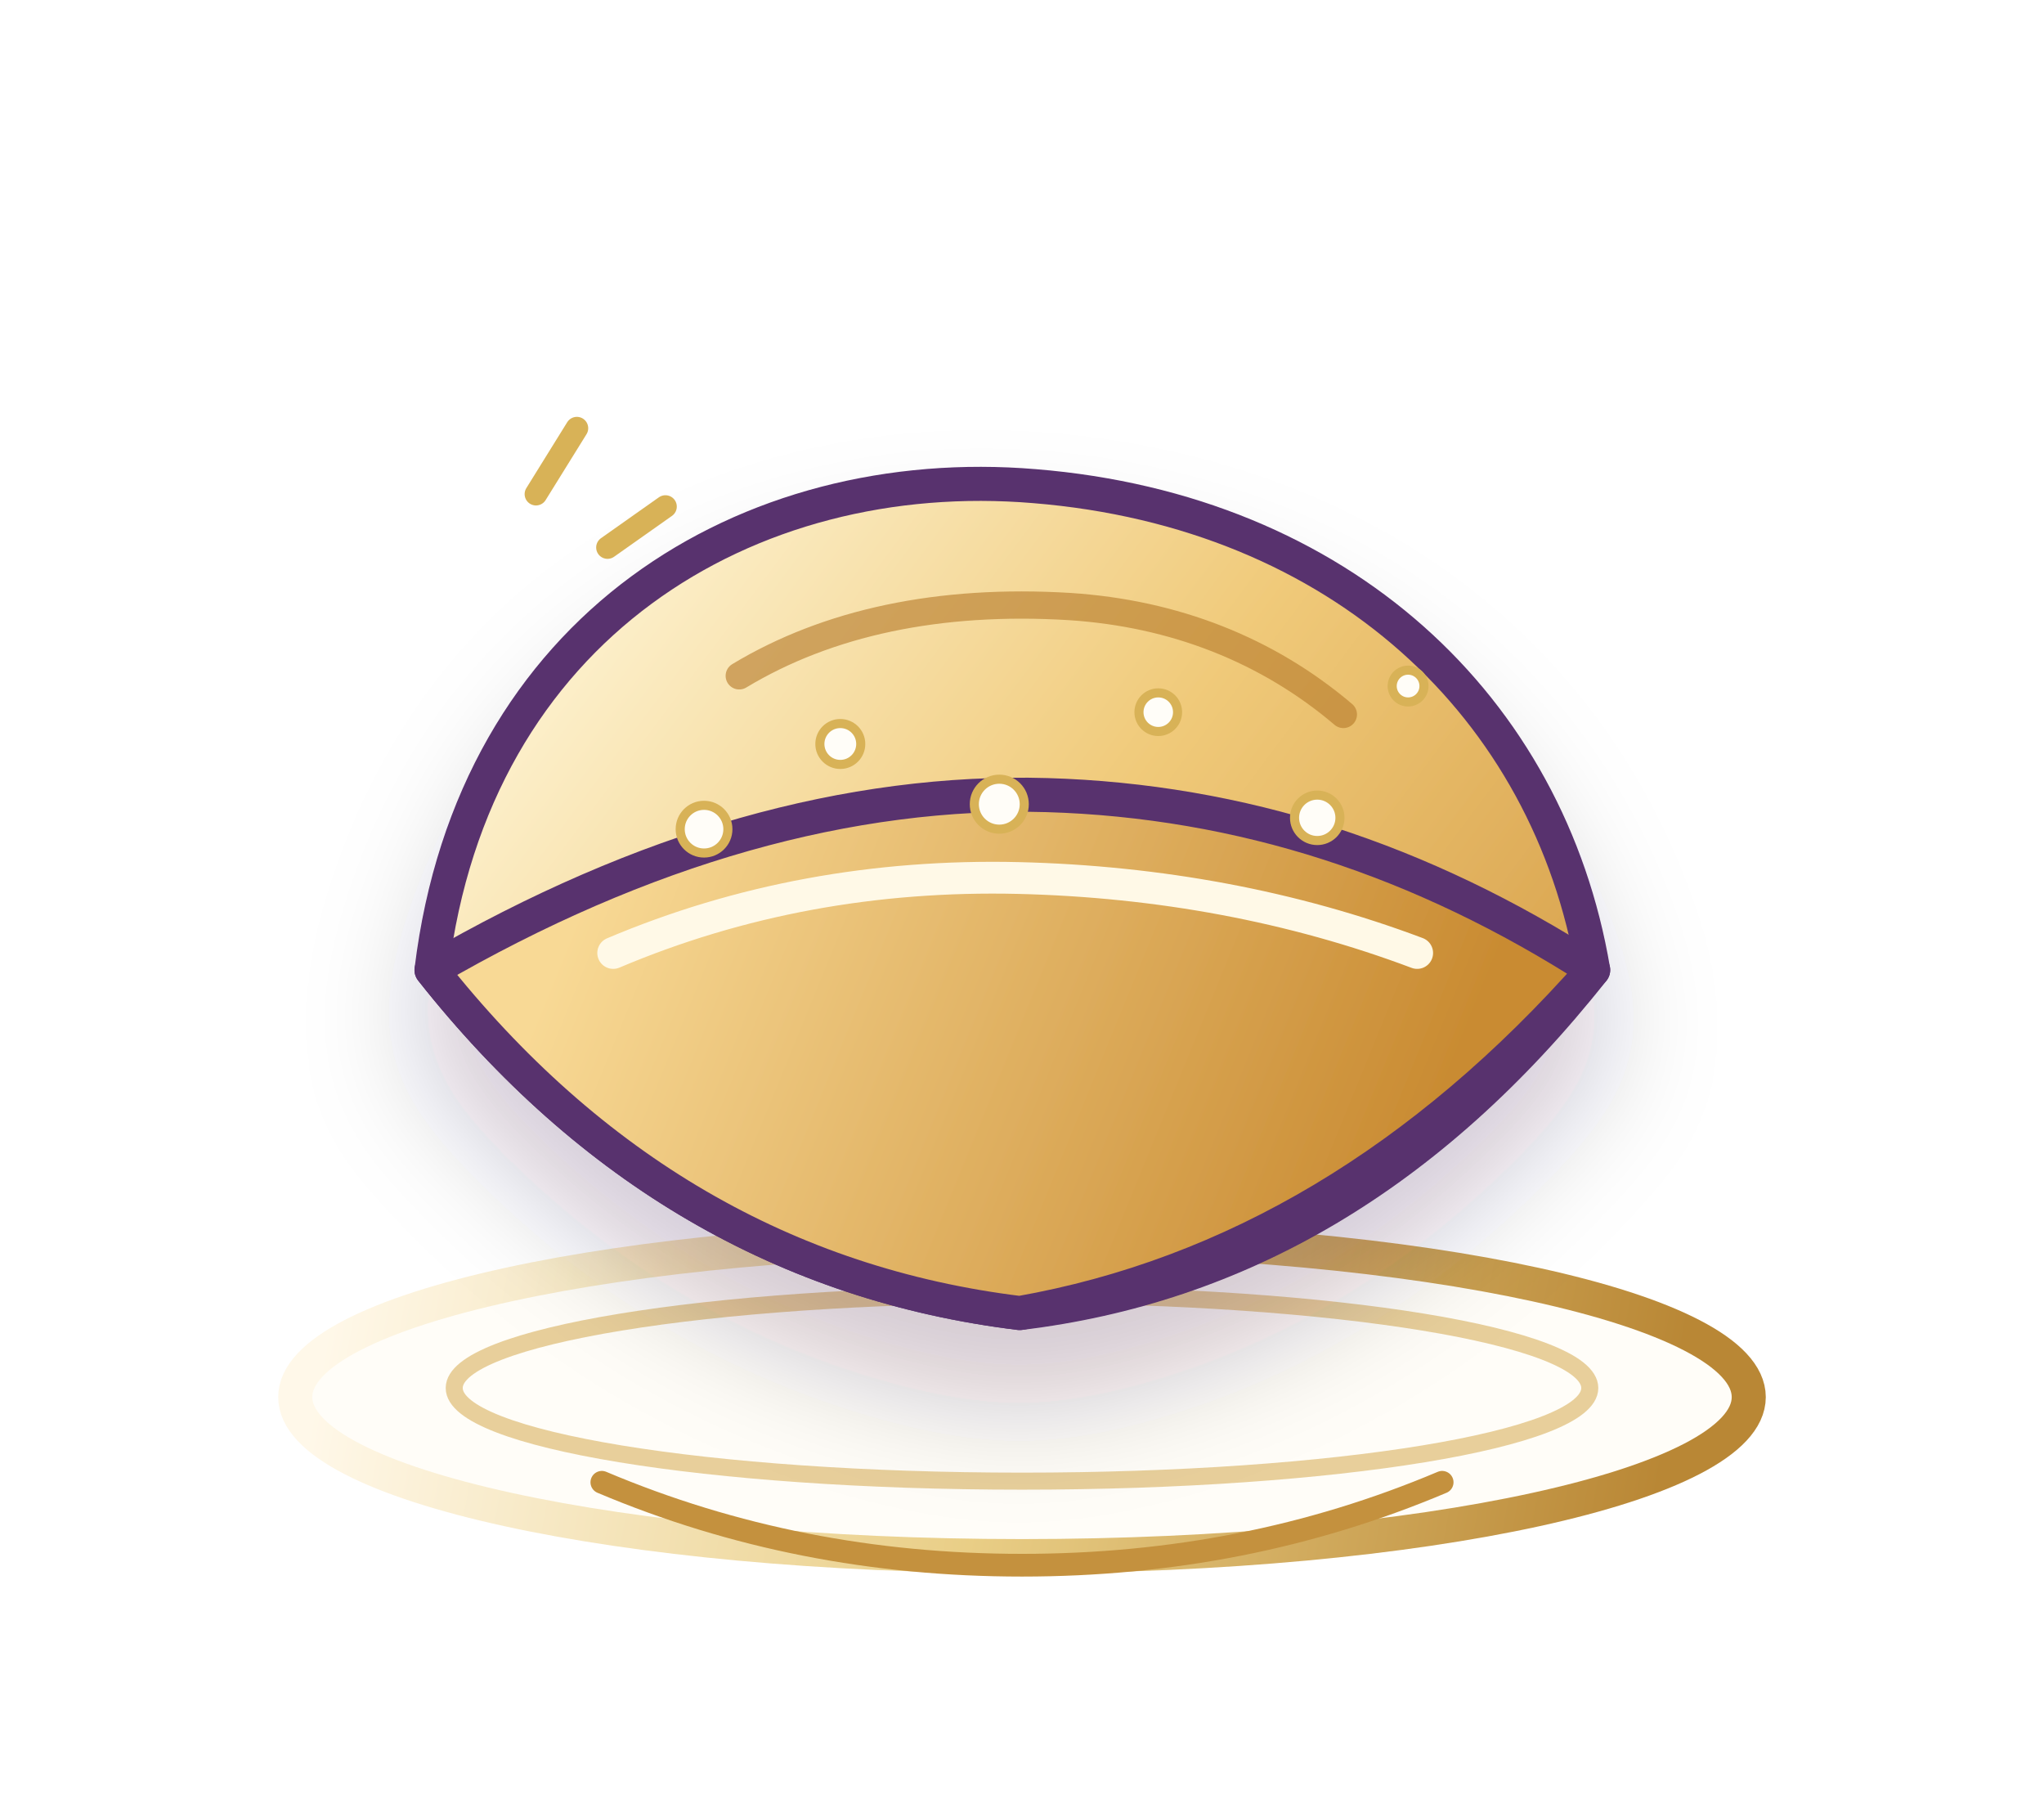
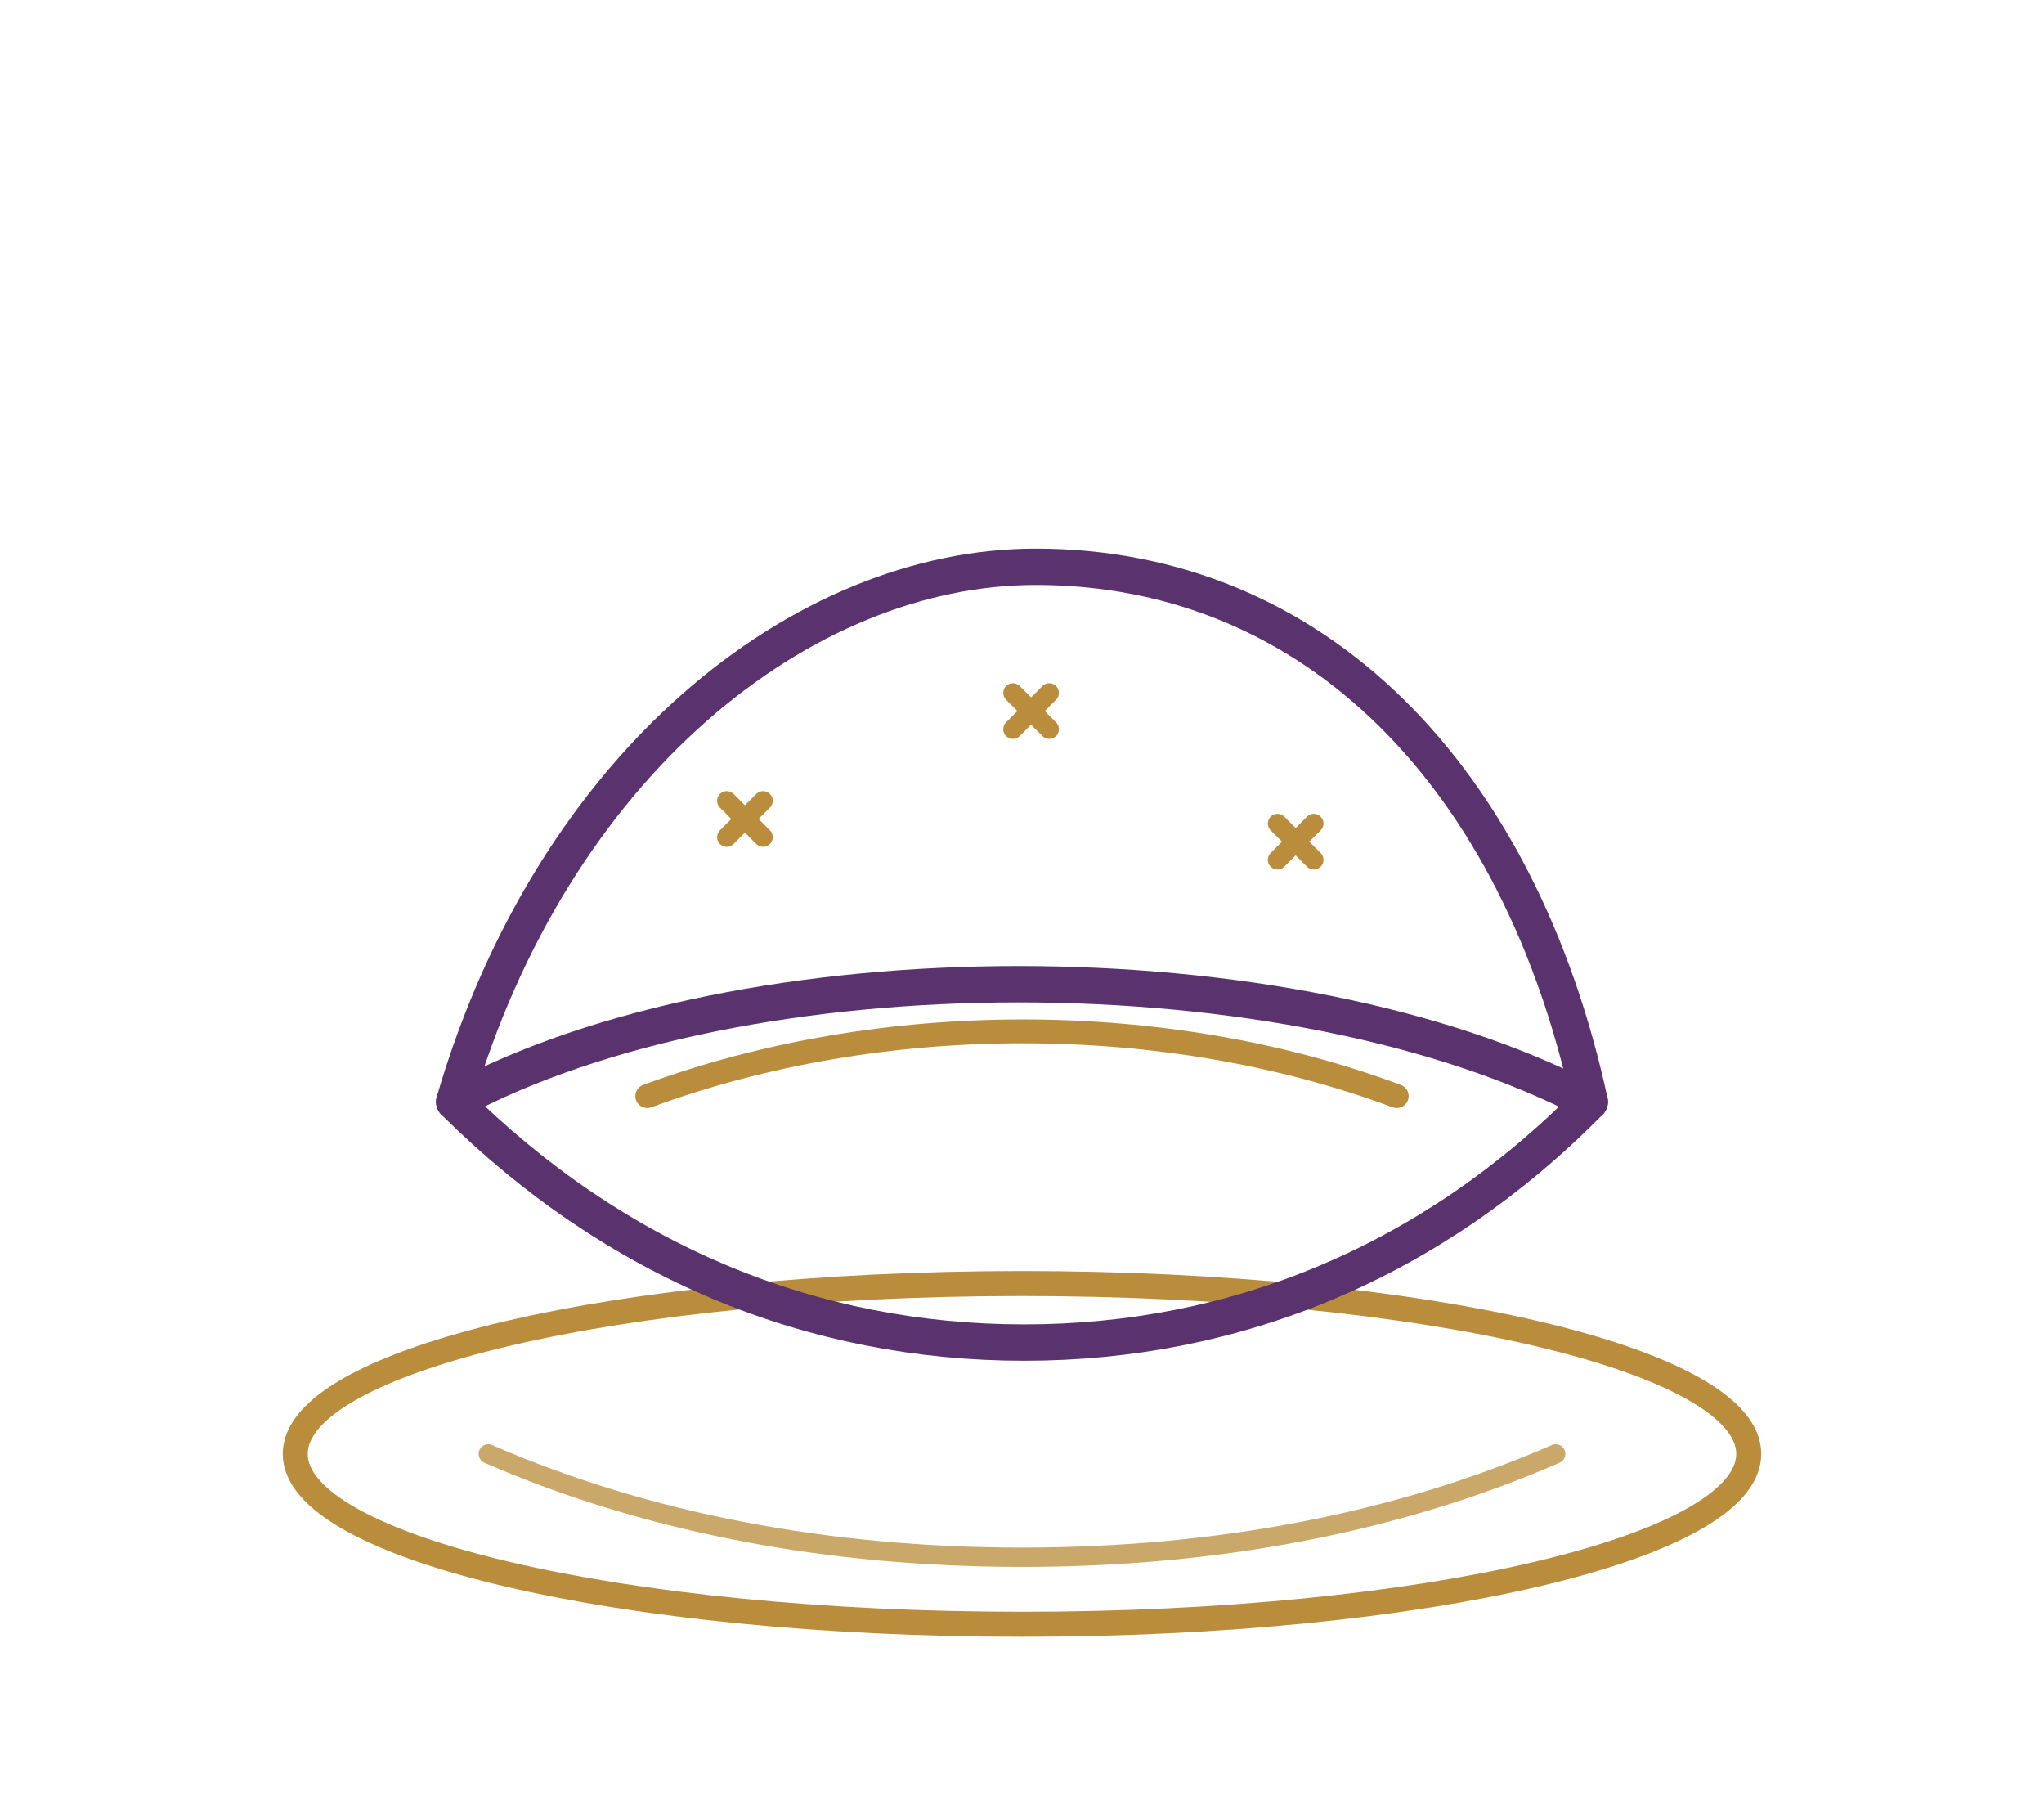
- <svg xmlns="http://www.w3.org/2000/svg" viewBox="0 0 180 160" fill="none">
-   <defs>
-     <linearGradient id="plate" x1="29" y1="116" x2="145" y2="137" gradientUnits="userSpaceOnUse">
-       <stop stop-color="#FFF8E9" />
-       <stop offset=".5" stop-color="#E9CE86" />
-       <stop offset="1" stop-color="#B98735" />
-     </linearGradient>
-     <linearGradient id="crepe" x1="45" y1="47" x2="132" y2="112" gradientUnits="userSpaceOnUse">
-       <stop stop-color="#FFF8DD" />
-       <stop offset=".52" stop-color="#F0CA7A" />
-       <stop offset="1" stop-color="#D59D47" />
-     </linearGradient>
-     <linearGradient id="fold" x1="53" y1="75" x2="124" y2="104" gradientUnits="userSpaceOnUse">
-       <stop stop-color="#F8D995" />
-       <stop offset="1" stop-color="#C98B32" />
-     </linearGradient>
-     <filter id="shadow" x="17" y="28" width="146" height="116" filterUnits="userSpaceOnUse">
-       <feDropShadow dx="0" dy="7" stdDeviation="5" flood-color="#30133F" flood-opacity=".2" />
-     </filter>
-   </defs>
-   <ellipse cx="90" cy="123" rx="64" ry="14" fill="#FFFDF8" stroke="url(#plate)" stroke-width="3" />
-   <ellipse cx="90" cy="122.2" rx="50" ry="8.2" stroke="#D8AE58" stroke-opacity=".58" stroke-width="1.5" />
-   <g filter="url(#shadow)">
-     <path d="M38 85.4C41.7 55.1 65.9 40.7 91.1 42.8c27 2.2 45.3 19.5 49.2 42.6-14.4 18.2-31.3 27.9-50.5 30.2-20.5-2.5-37.9-12.6-51.8-30.2Z" fill="url(#crepe)" stroke="#59326E" stroke-width="3" stroke-linejoin="round" />
-     <path d="M38 85.4c18.6-10.8 36.8-15.9 54.2-15.4 17.1.5 33 5.7 48.1 15.4-14.9 16.9-31.8 26.9-50.5 30.2-20.5-2.5-37.9-12.6-51.8-30.2Z" fill="url(#fold)" stroke="#59326E" stroke-width="3" stroke-linejoin="round" />
-     <path d="M54 83.9c11.1-4.7 23-6.9 35.7-6.6 12.4.3 24.2 2.5 35.1 6.6" stroke="#FFF9E7" stroke-width="2.8" stroke-linecap="round" />
-     <path d="M65.1 59.5c7.8-4.7 17.6-6.8 29.1-6.1 9.2.6 17.4 3.8 24.1 9.5" stroke="#B77B2A" stroke-opacity=".62" stroke-width="2.4" stroke-linecap="round" />
+ <svg xmlns="http://www.w3.org/2000/svg" viewBox="0 0 180 160" fill="none" role="img" aria-labelledby="title desc" shape-rendering="geometricPrecision">
+   <g fill="none" stroke-linecap="round" stroke-linejoin="round">
+     <ellipse cx="90" cy="128" rx="64" ry="15" stroke="#B98D3B" stroke-width="2.2" />
+     <path d="M43 128c14 6.1 30 9.1 47 9.1s33-3 47-9.1" stroke="#B98D3B" stroke-width="1.7" opacity=".76" />
+     <path d="M40 97c8.7-29.8 30.7-47.1 51.2-47.1 24.7 0 42.6 18.6 48.8 47.1" stroke="#59326E" stroke-width="3.2" />
+     <path d="M40 97c25.5-13.8 73.7-13.8 100 0-13.9 14.1-31.2 21.2-49.8 21.2-18.7 0-36-7.1-50.2-21.2Z" stroke="#59326E" stroke-width="3.2" />
+     <path d="M57 96.5c20.6-7.6 45.6-7.6 66 0" stroke="#B98D3B" stroke-width="2.1" />
+     <path d="m64 70.5 3.2 3.2m0-3.2-3.2 3.2M89.2 61l3.2 3.2m0-3.2-3.2 3.2M112.5 72.5l3.2 3.2m0-3.2-3.2 3.2" stroke="#B98D3B" stroke-width="1.7" />
  </g>
-   <g fill="#FFFDF8" stroke="#D8B257" stroke-width=".8">
-     <circle cx="62" cy="73" r="2.1" />
-     <circle cx="74" cy="65.5" r="1.8" />
-     <circle cx="88" cy="70.8" r="2.2" />
-     <circle cx="102" cy="62.7" r="1.7" />
-     <circle cx="116" cy="72" r="2" />
-     <circle cx="124" cy="60.4" r="1.4" />
-   </g>
-   <path d="M53 130.5c11.6 4.9 23.9 7.3 37 7.3 13.1 0 25.4-2.4 37-7.3" stroke="#C4913E" stroke-width="2" stroke-linecap="round" />
-   <path d="m47.2 43.5 3.6-5.8m2.7 10.5 5.1-3.6" stroke="#D8B257" stroke-width="2" stroke-linecap="round" />
</svg>
